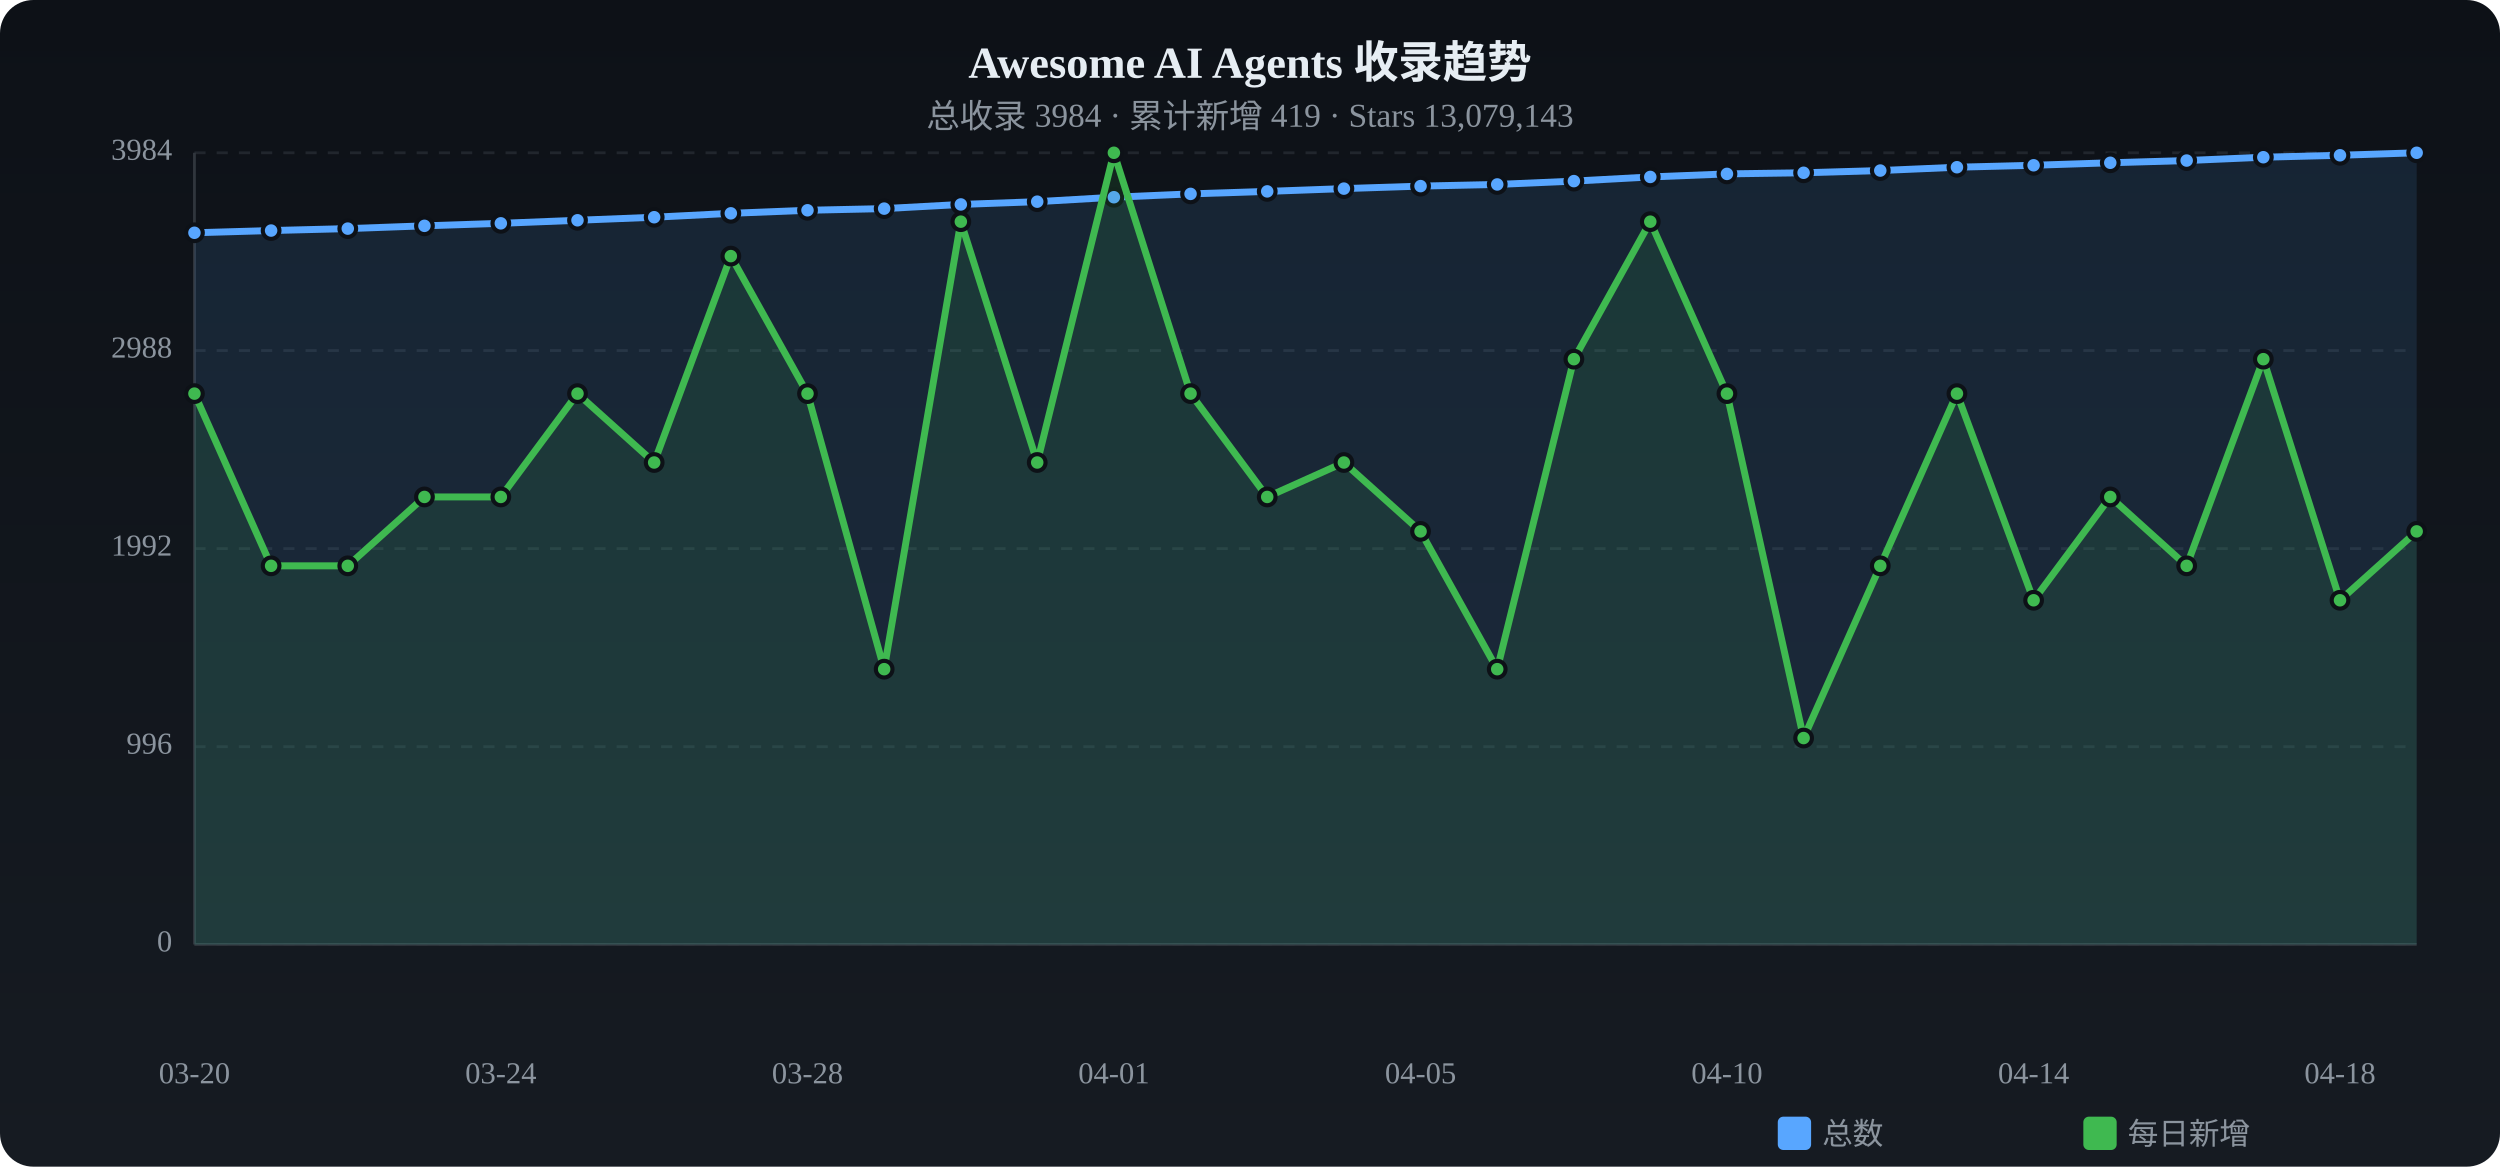
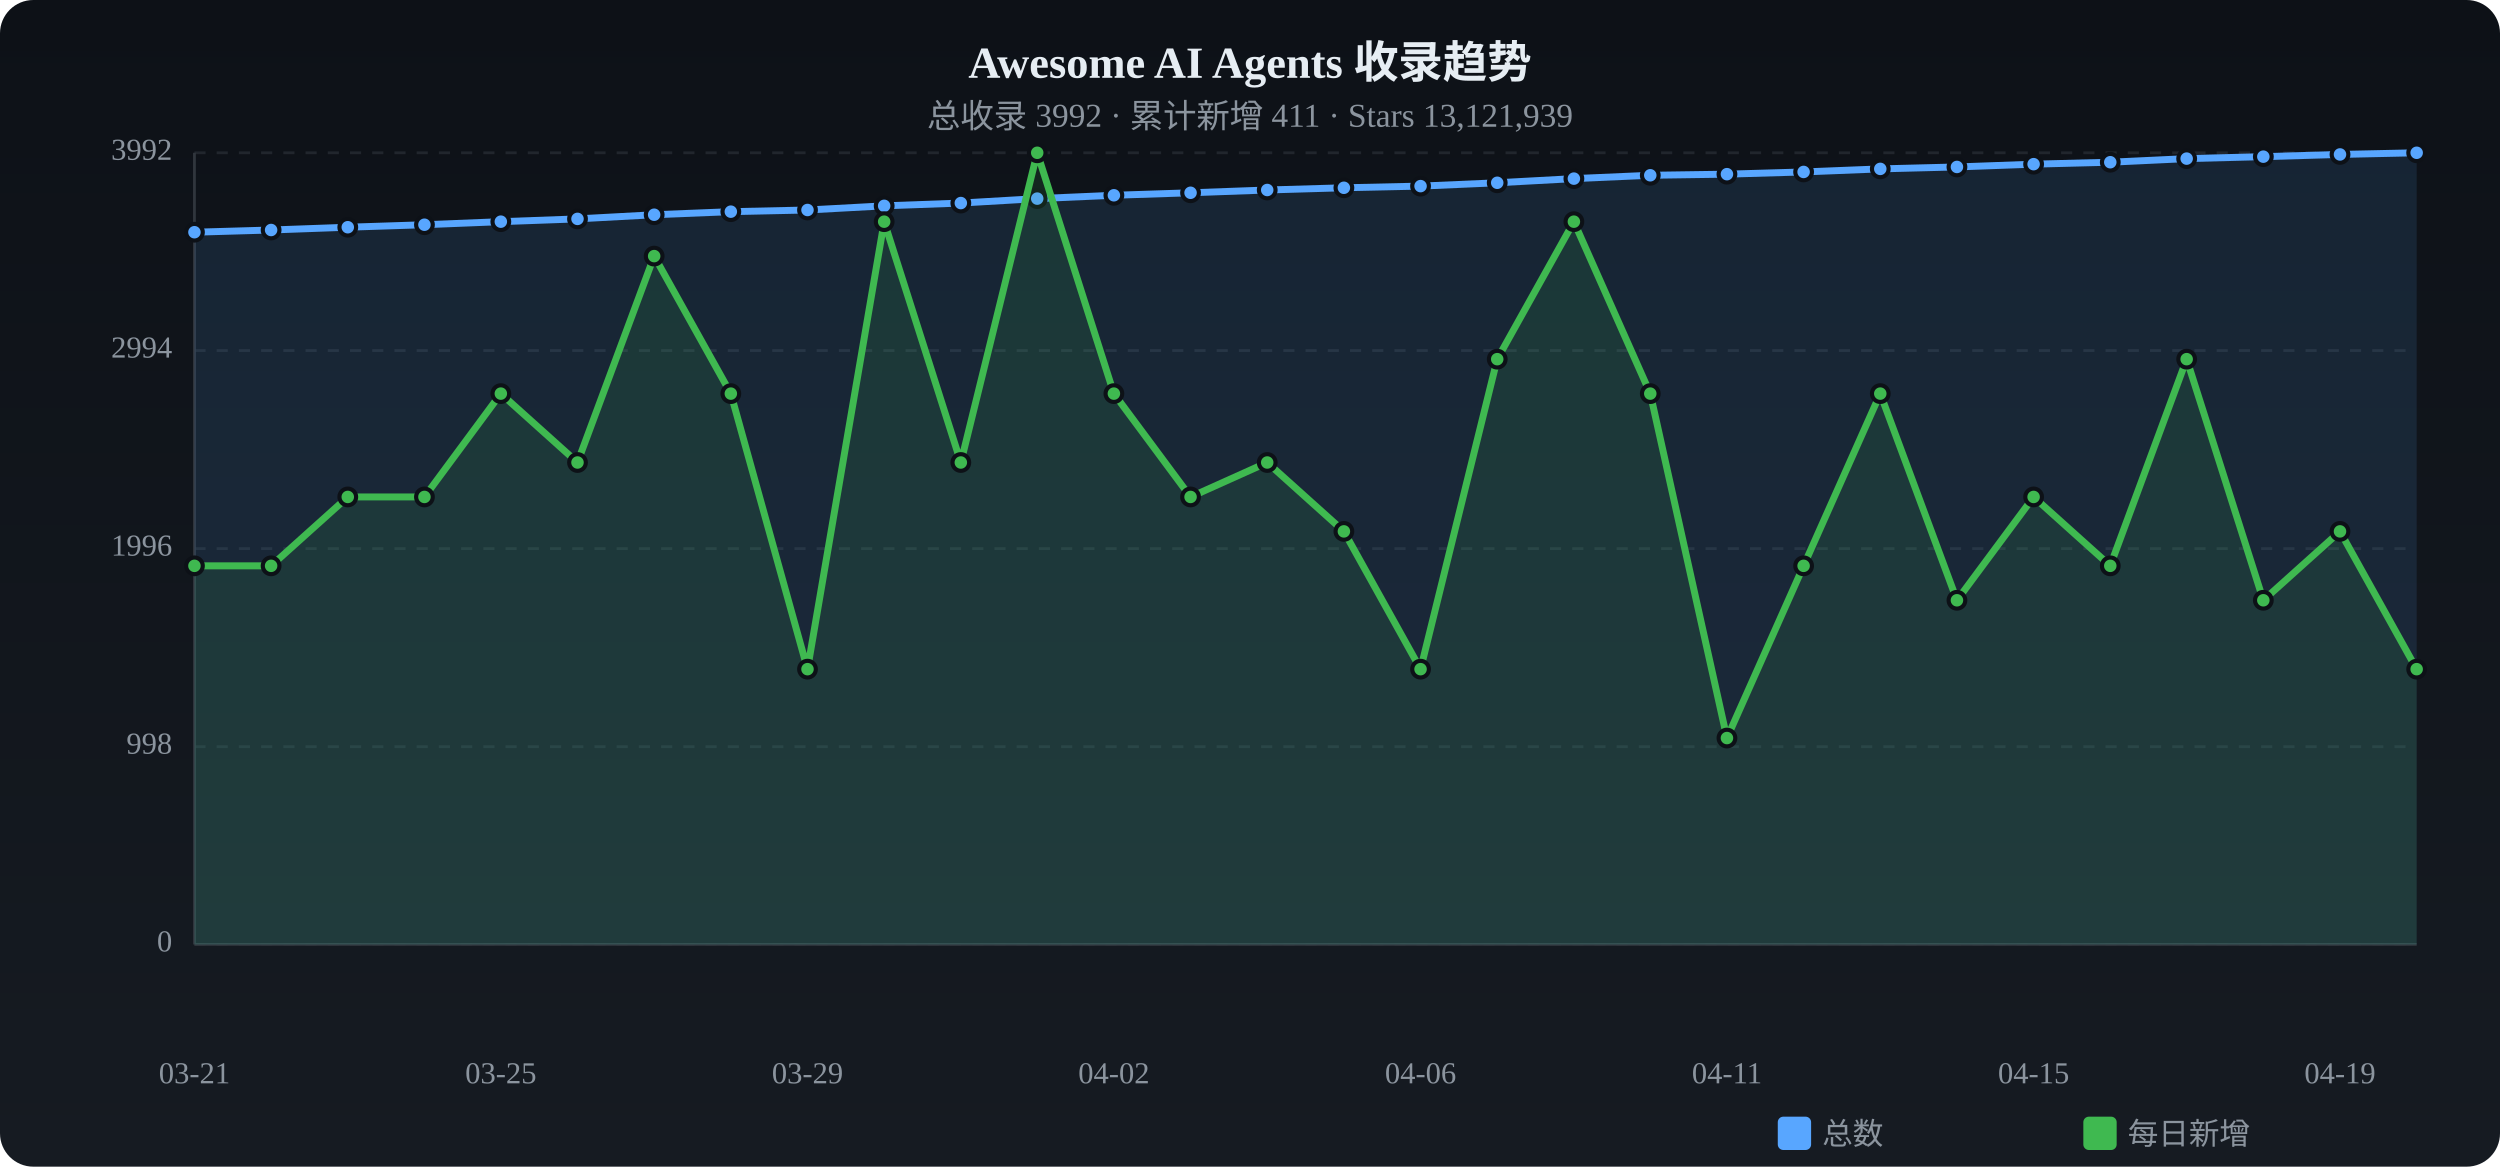
<svg xmlns="http://www.w3.org/2000/svg" viewBox="0 0 900 420" width="900" height="420">
  <defs>
    <linearGradient id="tbg" x1="0%" y1="0%" x2="0%" y2="100%">
      <stop offset="0%" stop-color="#0d1117" />
      <stop offset="100%" stop-color="#161b22" />
    </linearGradient>
  </defs>
  <rect width="900" height="420" rx="12" fill="url(#tbg)" />
  <text x="450.0" y="28" text-anchor="middle" fill="#e6edf3" font-size="16" font-weight="bold">Awesome AI Agents 收录趋势</text>
-   <text x="450.0" y="46" text-anchor="middle" fill="#8b949e" font-size="12">总收录 3984 · 累计新增 419 · Stars 13,079,143</text>
+   <text x="450.0" y="46" text-anchor="middle" fill="#8b949e" font-size="12">总收录 3992 · 累计新增 411 · Stars 13,121,939</text>
  <text x="62" y="340.0" text-anchor="end" fill="#8b949e" font-size="11" dominant-baseline="middle">0</text>
  <line x1="70" y1="340.0" x2="870" y2="340.0" stroke="#21262d" stroke-dasharray="4 4" />
-   <text x="62" y="268.8" text-anchor="end" fill="#8b949e" font-size="11" dominant-baseline="middle">996</text>
+   <text x="62" y="268.8" text-anchor="end" fill="#8b949e" font-size="11" dominant-baseline="middle">998</text>
  <line x1="70" y1="268.8" x2="870" y2="268.8" stroke="#21262d" stroke-dasharray="4 4" />
-   <text x="62" y="197.5" text-anchor="end" fill="#8b949e" font-size="11" dominant-baseline="middle">1992</text>
+   <text x="62" y="197.5" text-anchor="end" fill="#8b949e" font-size="11" dominant-baseline="middle">1996</text>
  <line x1="70" y1="197.5" x2="870" y2="197.5" stroke="#21262d" stroke-dasharray="4 4" />
-   <text x="62" y="126.2" text-anchor="end" fill="#8b949e" font-size="11" dominant-baseline="middle">2988</text>
+   <text x="62" y="126.2" text-anchor="end" fill="#8b949e" font-size="11" dominant-baseline="middle">2994</text>
  <line x1="70" y1="126.2" x2="870" y2="126.2" stroke="#21262d" stroke-dasharray="4 4" />
-   <text x="62" y="55.0" text-anchor="end" fill="#8b949e" font-size="11" dominant-baseline="middle">3984</text>
+   <text x="62" y="55.0" text-anchor="end" fill="#8b949e" font-size="11" dominant-baseline="middle">3992</text>
  <line x1="70" y1="55.0" x2="870" y2="55.0" stroke="#21262d" stroke-dasharray="4 4" />
  <line x1="70" y1="55" x2="70" y2="340" stroke="#30363d" />
  <line x1="70" y1="340" x2="870" y2="340" stroke="#30363d" />
-   <path d="M70.0,83.8 L97.6,83.0 L125.2,82.3 L152.8,81.3 L180.3,80.4 L207.9,79.3 L235.5,78.2 L263.1,76.8 L290.7,75.7 L318.3,75.1 L345.9,73.6 L373.4,72.6 L401.0,71.0 L428.6,69.8 L456.2,68.9 L483.8,67.9 L511.4,67.0 L539.0,66.4 L566.6,65.2 L594.1,63.7 L621.7,62.6 L649.3,62.2 L676.9,61.4 L704.5,60.2 L732.1,59.5 L759.7,58.6 L787.2,57.8 L814.8,56.6 L842.4,55.9 L870.0,55.0 L870.0,340 L70.0,340 Z" fill="#58a6ff" opacity="0.12" />
-   <polyline points="70.0,83.8 97.6,83.0 125.2,82.3 152.8,81.3 180.3,80.4 207.9,79.3 235.5,78.2 263.1,76.8 290.7,75.7 318.3,75.1 345.9,73.6 373.4,72.6 401.0,71.0 428.6,69.8 456.2,68.9 483.8,67.9 511.4,67.0 539.0,66.4 566.6,65.2 594.1,63.7 621.7,62.6 649.3,62.2 676.9,61.4 704.5,60.2 732.1,59.5 759.7,58.6 787.2,57.8 814.8,56.6 842.4,55.9 870.0,55.0" fill="none" stroke="#58a6ff" stroke-width="2.5" stroke-linecap="round" stroke-linejoin="round" />
-   <circle cx="70.0" cy="83.8" r="3" fill="#58a6ff" stroke="#0d1117" stroke-width="1.5" />
-   <circle cx="97.6" cy="83.0" r="3" fill="#58a6ff" stroke="#0d1117" stroke-width="1.5" />
-   <circle cx="125.2" cy="82.3" r="3" fill="#58a6ff" stroke="#0d1117" stroke-width="1.5" />
-   <circle cx="152.8" cy="81.3" r="3" fill="#58a6ff" stroke="#0d1117" stroke-width="1.5" />
-   <circle cx="180.3" cy="80.4" r="3" fill="#58a6ff" stroke="#0d1117" stroke-width="1.5" />
-   <circle cx="207.9" cy="79.3" r="3" fill="#58a6ff" stroke="#0d1117" stroke-width="1.5" />
-   <circle cx="235.5" cy="78.2" r="3" fill="#58a6ff" stroke="#0d1117" stroke-width="1.5" />
-   <circle cx="263.1" cy="76.8" r="3" fill="#58a6ff" stroke="#0d1117" stroke-width="1.5" />
-   <circle cx="290.7" cy="75.7" r="3" fill="#58a6ff" stroke="#0d1117" stroke-width="1.5" />
-   <circle cx="318.3" cy="75.1" r="3" fill="#58a6ff" stroke="#0d1117" stroke-width="1.5" />
-   <circle cx="345.9" cy="73.6" r="3" fill="#58a6ff" stroke="#0d1117" stroke-width="1.5" />
-   <circle cx="373.4" cy="72.6" r="3" fill="#58a6ff" stroke="#0d1117" stroke-width="1.5" />
-   <circle cx="401.0" cy="71.0" r="3" fill="#58a6ff" stroke="#0d1117" stroke-width="1.5" />
-   <circle cx="428.6" cy="69.8" r="3" fill="#58a6ff" stroke="#0d1117" stroke-width="1.5" />
-   <circle cx="456.2" cy="68.9" r="3" fill="#58a6ff" stroke="#0d1117" stroke-width="1.5" />
-   <circle cx="483.8" cy="67.9" r="3" fill="#58a6ff" stroke="#0d1117" stroke-width="1.5" />
+   <path d="M70.0,83.6 L97.6,82.8 L125.2,81.8 L152.8,80.9 L180.3,79.8 L207.9,78.8 L235.5,77.3 L263.1,76.2 L290.7,75.6 L318.3,74.1 L345.9,73.1 L373.4,71.5 L401.0,70.3 L428.6,69.4 L456.2,68.4 L483.8,67.6 L511.4,67.0 L539.0,65.8 L566.6,64.3 L594.1,63.1 L621.7,62.7 L649.3,61.9 L676.9,60.8 L704.5,60.1 L732.1,59.1 L759.7,58.4 L787.2,57.1 L814.8,56.4 L842.4,55.6 L870.0,55.0 L870.0,340 L70.0,340 Z" fill="#58a6ff" opacity="0.12" />
+   <polyline points="70.0,83.6 97.6,82.8 125.2,81.8 152.8,80.9 180.3,79.8 207.9,78.8 235.5,77.3 263.1,76.2 290.7,75.6 318.3,74.1 345.9,73.1 373.4,71.5 401.0,70.3 428.6,69.4 456.2,68.4 483.8,67.6 511.4,67.0 539.0,65.8 566.6,64.3 594.1,63.1 621.7,62.7 649.3,61.9 676.9,60.8 704.5,60.1 732.1,59.1 759.7,58.4 787.2,57.1 814.8,56.4 842.4,55.6 870.0,55.0" fill="none" stroke="#58a6ff" stroke-width="2.5" stroke-linecap="round" stroke-linejoin="round" />
+   <circle cx="70.0" cy="83.6" r="3" fill="#58a6ff" stroke="#0d1117" stroke-width="1.5" />
+   <circle cx="97.6" cy="82.8" r="3" fill="#58a6ff" stroke="#0d1117" stroke-width="1.5" />
+   <circle cx="125.2" cy="81.8" r="3" fill="#58a6ff" stroke="#0d1117" stroke-width="1.5" />
+   <circle cx="152.8" cy="80.9" r="3" fill="#58a6ff" stroke="#0d1117" stroke-width="1.5" />
+   <circle cx="180.3" cy="79.8" r="3" fill="#58a6ff" stroke="#0d1117" stroke-width="1.5" />
+   <circle cx="207.9" cy="78.8" r="3" fill="#58a6ff" stroke="#0d1117" stroke-width="1.5" />
+   <circle cx="235.5" cy="77.3" r="3" fill="#58a6ff" stroke="#0d1117" stroke-width="1.5" />
+   <circle cx="263.1" cy="76.2" r="3" fill="#58a6ff" stroke="#0d1117" stroke-width="1.5" />
+   <circle cx="290.7" cy="75.6" r="3" fill="#58a6ff" stroke="#0d1117" stroke-width="1.5" />
+   <circle cx="318.3" cy="74.1" r="3" fill="#58a6ff" stroke="#0d1117" stroke-width="1.5" />
+   <circle cx="345.9" cy="73.1" r="3" fill="#58a6ff" stroke="#0d1117" stroke-width="1.5" />
+   <circle cx="373.4" cy="71.5" r="3" fill="#58a6ff" stroke="#0d1117" stroke-width="1.5" />
+   <circle cx="401.0" cy="70.3" r="3" fill="#58a6ff" stroke="#0d1117" stroke-width="1.5" />
+   <circle cx="428.6" cy="69.4" r="3" fill="#58a6ff" stroke="#0d1117" stroke-width="1.5" />
+   <circle cx="456.2" cy="68.4" r="3" fill="#58a6ff" stroke="#0d1117" stroke-width="1.5" />
+   <circle cx="483.8" cy="67.6" r="3" fill="#58a6ff" stroke="#0d1117" stroke-width="1.5" />
  <circle cx="511.4" cy="67.0" r="3" fill="#58a6ff" stroke="#0d1117" stroke-width="1.5" />
-   <circle cx="539.0" cy="66.4" r="3" fill="#58a6ff" stroke="#0d1117" stroke-width="1.5" />
-   <circle cx="566.6" cy="65.2" r="3" fill="#58a6ff" stroke="#0d1117" stroke-width="1.5" />
-   <circle cx="594.1" cy="63.7" r="3" fill="#58a6ff" stroke="#0d1117" stroke-width="1.5" />
-   <circle cx="621.7" cy="62.6" r="3" fill="#58a6ff" stroke="#0d1117" stroke-width="1.5" />
-   <circle cx="649.3" cy="62.2" r="3" fill="#58a6ff" stroke="#0d1117" stroke-width="1.5" />
-   <circle cx="676.9" cy="61.4" r="3" fill="#58a6ff" stroke="#0d1117" stroke-width="1.5" />
-   <circle cx="704.5" cy="60.2" r="3" fill="#58a6ff" stroke="#0d1117" stroke-width="1.5" />
-   <circle cx="732.1" cy="59.5" r="3" fill="#58a6ff" stroke="#0d1117" stroke-width="1.5" />
-   <circle cx="759.7" cy="58.6" r="3" fill="#58a6ff" stroke="#0d1117" stroke-width="1.5" />
-   <circle cx="787.2" cy="57.8" r="3" fill="#58a6ff" stroke="#0d1117" stroke-width="1.5" />
-   <circle cx="814.8" cy="56.6" r="3" fill="#58a6ff" stroke="#0d1117" stroke-width="1.5" />
-   <circle cx="842.4" cy="55.9" r="3" fill="#58a6ff" stroke="#0d1117" stroke-width="1.5" />
+   <circle cx="539.0" cy="65.8" r="3" fill="#58a6ff" stroke="#0d1117" stroke-width="1.5" />
+   <circle cx="566.6" cy="64.3" r="3" fill="#58a6ff" stroke="#0d1117" stroke-width="1.5" />
+   <circle cx="594.1" cy="63.1" r="3" fill="#58a6ff" stroke="#0d1117" stroke-width="1.5" />
+   <circle cx="621.7" cy="62.7" r="3" fill="#58a6ff" stroke="#0d1117" stroke-width="1.5" />
+   <circle cx="649.3" cy="61.9" r="3" fill="#58a6ff" stroke="#0d1117" stroke-width="1.5" />
+   <circle cx="676.9" cy="60.8" r="3" fill="#58a6ff" stroke="#0d1117" stroke-width="1.5" />
+   <circle cx="704.5" cy="60.1" r="3" fill="#58a6ff" stroke="#0d1117" stroke-width="1.5" />
+   <circle cx="732.1" cy="59.1" r="3" fill="#58a6ff" stroke="#0d1117" stroke-width="1.5" />
+   <circle cx="759.7" cy="58.4" r="3" fill="#58a6ff" stroke="#0d1117" stroke-width="1.5" />
+   <circle cx="787.2" cy="57.1" r="3" fill="#58a6ff" stroke="#0d1117" stroke-width="1.5" />
+   <circle cx="814.8" cy="56.4" r="3" fill="#58a6ff" stroke="#0d1117" stroke-width="1.5" />
+   <circle cx="842.4" cy="55.6" r="3" fill="#58a6ff" stroke="#0d1117" stroke-width="1.5" />
  <circle cx="870.0" cy="55.0" r="3" fill="#58a6ff" stroke="#0d1117" stroke-width="1.5" />
-   <path d="M70.0,141.7 L97.6,203.7 L125.2,203.7 L152.8,178.9 L180.3,178.9 L207.9,141.7 L235.5,166.5 L263.1,92.2 L290.7,141.7 L318.3,240.9 L345.9,79.8 L373.4,166.5 L401.0,55.0 L428.6,141.7 L456.2,178.9 L483.8,166.5 L511.4,191.3 L539.0,240.9 L566.6,129.3 L594.1,79.8 L621.7,141.7 L649.3,265.7 L676.9,203.7 L704.5,141.7 L732.1,216.1 L759.7,178.9 L787.2,203.7 L814.8,129.3 L842.4,216.1 L870.0,191.3 L870.0,340 L70.0,340 Z" fill="#3fb950" opacity="0.12" />
-   <polyline points="70.0,141.7 97.6,203.7 125.2,203.7 152.8,178.9 180.3,178.9 207.9,141.7 235.5,166.5 263.1,92.2 290.7,141.7 318.3,240.9 345.9,79.8 373.4,166.5 401.0,55.0 428.6,141.7 456.2,178.9 483.8,166.5 511.4,191.3 539.0,240.9 566.6,129.3 594.1,79.8 621.7,141.7 649.3,265.7 676.9,203.7 704.5,141.7 732.1,216.1 759.7,178.9 787.2,203.7 814.8,129.3 842.4,216.1 870.0,191.3" fill="none" stroke="#3fb950" stroke-width="2.5" stroke-linecap="round" stroke-linejoin="round" />
-   <circle cx="70.0" cy="141.7" r="3" fill="#3fb950" stroke="#0d1117" stroke-width="1.5" />
+   <path d="M70.0,203.7 L97.6,203.7 L125.2,178.9 L152.8,178.9 L180.3,141.7 L207.9,166.5 L235.5,92.2 L263.1,141.7 L290.7,240.9 L318.3,79.8 L345.9,166.5 L373.4,55.0 L401.0,141.7 L428.6,178.9 L456.2,166.5 L483.8,191.3 L511.4,240.9 L539.0,129.3 L566.6,79.8 L594.1,141.7 L621.7,265.7 L649.3,203.7 L676.9,141.7 L704.5,216.1 L732.1,178.9 L759.7,203.7 L787.2,129.3 L814.8,216.1 L842.4,191.3 L870.0,240.9 L870.0,340 L70.0,340 Z" fill="#3fb950" opacity="0.12" />
+   <polyline points="70.0,203.7 97.6,203.7 125.2,178.9 152.8,178.9 180.3,141.7 207.9,166.5 235.5,92.2 263.1,141.7 290.7,240.9 318.3,79.8 345.9,166.5 373.4,55.0 401.0,141.7 428.6,178.9 456.2,166.5 483.8,191.3 511.4,240.9 539.0,129.3 566.6,79.8 594.1,141.7 621.7,265.7 649.3,203.7 676.9,141.7 704.5,216.1 732.1,178.9 759.7,203.7 787.2,129.3 814.8,216.1 842.4,191.3 870.0,240.9" fill="none" stroke="#3fb950" stroke-width="2.5" stroke-linecap="round" stroke-linejoin="round" />
+   <circle cx="70.0" cy="203.7" r="3" fill="#3fb950" stroke="#0d1117" stroke-width="1.5" />
  <circle cx="97.6" cy="203.7" r="3" fill="#3fb950" stroke="#0d1117" stroke-width="1.5" />
-   <circle cx="125.2" cy="203.7" r="3" fill="#3fb950" stroke="#0d1117" stroke-width="1.5" />
+   <circle cx="125.2" cy="178.9" r="3" fill="#3fb950" stroke="#0d1117" stroke-width="1.5" />
  <circle cx="152.8" cy="178.9" r="3" fill="#3fb950" stroke="#0d1117" stroke-width="1.5" />
-   <circle cx="180.3" cy="178.9" r="3" fill="#3fb950" stroke="#0d1117" stroke-width="1.5" />
-   <circle cx="207.9" cy="141.7" r="3" fill="#3fb950" stroke="#0d1117" stroke-width="1.5" />
-   <circle cx="235.5" cy="166.5" r="3" fill="#3fb950" stroke="#0d1117" stroke-width="1.5" />
-   <circle cx="263.1" cy="92.2" r="3" fill="#3fb950" stroke="#0d1117" stroke-width="1.5" />
-   <circle cx="290.7" cy="141.7" r="3" fill="#3fb950" stroke="#0d1117" stroke-width="1.5" />
-   <circle cx="318.3" cy="240.9" r="3" fill="#3fb950" stroke="#0d1117" stroke-width="1.5" />
-   <circle cx="345.9" cy="79.8" r="3" fill="#3fb950" stroke="#0d1117" stroke-width="1.5" />
-   <circle cx="373.4" cy="166.5" r="3" fill="#3fb950" stroke="#0d1117" stroke-width="1.5" />
-   <circle cx="401.0" cy="55.0" r="3" fill="#3fb950" stroke="#0d1117" stroke-width="1.5" />
-   <circle cx="428.6" cy="141.7" r="3" fill="#3fb950" stroke="#0d1117" stroke-width="1.5" />
-   <circle cx="456.2" cy="178.9" r="3" fill="#3fb950" stroke="#0d1117" stroke-width="1.5" />
-   <circle cx="483.8" cy="166.5" r="3" fill="#3fb950" stroke="#0d1117" stroke-width="1.5" />
-   <circle cx="511.4" cy="191.3" r="3" fill="#3fb950" stroke="#0d1117" stroke-width="1.5" />
-   <circle cx="539.0" cy="240.9" r="3" fill="#3fb950" stroke="#0d1117" stroke-width="1.5" />
-   <circle cx="566.6" cy="129.3" r="3" fill="#3fb950" stroke="#0d1117" stroke-width="1.5" />
-   <circle cx="594.1" cy="79.8" r="3" fill="#3fb950" stroke="#0d1117" stroke-width="1.5" />
-   <circle cx="621.7" cy="141.7" r="3" fill="#3fb950" stroke="#0d1117" stroke-width="1.5" />
-   <circle cx="649.3" cy="265.7" r="3" fill="#3fb950" stroke="#0d1117" stroke-width="1.5" />
-   <circle cx="676.9" cy="203.7" r="3" fill="#3fb950" stroke="#0d1117" stroke-width="1.5" />
-   <circle cx="704.5" cy="141.7" r="3" fill="#3fb950" stroke="#0d1117" stroke-width="1.5" />
-   <circle cx="732.1" cy="216.1" r="3" fill="#3fb950" stroke="#0d1117" stroke-width="1.5" />
-   <circle cx="759.7" cy="178.9" r="3" fill="#3fb950" stroke="#0d1117" stroke-width="1.5" />
-   <circle cx="787.2" cy="203.7" r="3" fill="#3fb950" stroke="#0d1117" stroke-width="1.5" />
-   <circle cx="814.8" cy="129.3" r="3" fill="#3fb950" stroke="#0d1117" stroke-width="1.5" />
-   <circle cx="842.4" cy="216.1" r="3" fill="#3fb950" stroke="#0d1117" stroke-width="1.5" />
-   <circle cx="870.0" cy="191.3" r="3" fill="#3fb950" stroke="#0d1117" stroke-width="1.5" />
-   <text x="70.0" y="390" text-anchor="middle" fill="#8b949e" font-size="11">03-20</text>
-   <text x="180.3" y="390" text-anchor="middle" fill="#8b949e" font-size="11">03-24</text>
-   <text x="290.7" y="390" text-anchor="middle" fill="#8b949e" font-size="11">03-28</text>
-   <text x="401.0" y="390" text-anchor="middle" fill="#8b949e" font-size="11">04-01</text>
-   <text x="511.4" y="390" text-anchor="middle" fill="#8b949e" font-size="11">04-05</text>
-   <text x="621.7" y="390" text-anchor="middle" fill="#8b949e" font-size="11">04-10</text>
-   <text x="732.1" y="390" text-anchor="middle" fill="#8b949e" font-size="11">04-14</text>
-   <text x="842.4" y="390" text-anchor="middle" fill="#8b949e" font-size="11">04-18</text>
+   <circle cx="180.3" cy="141.7" r="3" fill="#3fb950" stroke="#0d1117" stroke-width="1.5" />
+   <circle cx="207.9" cy="166.5" r="3" fill="#3fb950" stroke="#0d1117" stroke-width="1.5" />
+   <circle cx="235.5" cy="92.2" r="3" fill="#3fb950" stroke="#0d1117" stroke-width="1.5" />
+   <circle cx="263.1" cy="141.7" r="3" fill="#3fb950" stroke="#0d1117" stroke-width="1.5" />
+   <circle cx="290.7" cy="240.9" r="3" fill="#3fb950" stroke="#0d1117" stroke-width="1.5" />
+   <circle cx="318.3" cy="79.8" r="3" fill="#3fb950" stroke="#0d1117" stroke-width="1.5" />
+   <circle cx="345.9" cy="166.5" r="3" fill="#3fb950" stroke="#0d1117" stroke-width="1.5" />
+   <circle cx="373.4" cy="55.0" r="3" fill="#3fb950" stroke="#0d1117" stroke-width="1.5" />
+   <circle cx="401.0" cy="141.7" r="3" fill="#3fb950" stroke="#0d1117" stroke-width="1.5" />
+   <circle cx="428.6" cy="178.9" r="3" fill="#3fb950" stroke="#0d1117" stroke-width="1.5" />
+   <circle cx="456.2" cy="166.5" r="3" fill="#3fb950" stroke="#0d1117" stroke-width="1.5" />
+   <circle cx="483.8" cy="191.3" r="3" fill="#3fb950" stroke="#0d1117" stroke-width="1.5" />
+   <circle cx="511.4" cy="240.9" r="3" fill="#3fb950" stroke="#0d1117" stroke-width="1.5" />
+   <circle cx="539.0" cy="129.3" r="3" fill="#3fb950" stroke="#0d1117" stroke-width="1.5" />
+   <circle cx="566.6" cy="79.8" r="3" fill="#3fb950" stroke="#0d1117" stroke-width="1.5" />
+   <circle cx="594.1" cy="141.7" r="3" fill="#3fb950" stroke="#0d1117" stroke-width="1.5" />
+   <circle cx="621.7" cy="265.7" r="3" fill="#3fb950" stroke="#0d1117" stroke-width="1.5" />
+   <circle cx="649.3" cy="203.7" r="3" fill="#3fb950" stroke="#0d1117" stroke-width="1.5" />
+   <circle cx="676.9" cy="141.7" r="3" fill="#3fb950" stroke="#0d1117" stroke-width="1.5" />
+   <circle cx="704.5" cy="216.1" r="3" fill="#3fb950" stroke="#0d1117" stroke-width="1.5" />
+   <circle cx="732.1" cy="178.9" r="3" fill="#3fb950" stroke="#0d1117" stroke-width="1.5" />
+   <circle cx="759.7" cy="203.7" r="3" fill="#3fb950" stroke="#0d1117" stroke-width="1.5" />
+   <circle cx="787.2" cy="129.3" r="3" fill="#3fb950" stroke="#0d1117" stroke-width="1.5" />
+   <circle cx="814.8" cy="216.1" r="3" fill="#3fb950" stroke="#0d1117" stroke-width="1.5" />
+   <circle cx="842.4" cy="191.3" r="3" fill="#3fb950" stroke="#0d1117" stroke-width="1.5" />
+   <circle cx="870.0" cy="240.9" r="3" fill="#3fb950" stroke="#0d1117" stroke-width="1.5" />
+   <text x="70.0" y="390" text-anchor="middle" fill="#8b949e" font-size="11">03-21</text>
+   <text x="180.3" y="390" text-anchor="middle" fill="#8b949e" font-size="11">03-25</text>
+   <text x="290.7" y="390" text-anchor="middle" fill="#8b949e" font-size="11">03-29</text>
+   <text x="401.0" y="390" text-anchor="middle" fill="#8b949e" font-size="11">04-02</text>
+   <text x="511.4" y="390" text-anchor="middle" fill="#8b949e" font-size="11">04-06</text>
+   <text x="621.7" y="390" text-anchor="middle" fill="#8b949e" font-size="11">04-11</text>
+   <text x="732.1" y="390" text-anchor="middle" fill="#8b949e" font-size="11">04-15</text>
+   <text x="842.4" y="390" text-anchor="middle" fill="#8b949e" font-size="11">04-19</text>
  <rect x="640" y="402" width="12" height="12" rx="2" fill="#58a6ff" />
  <text x="656" y="412" fill="#8b949e" font-size="11">总数</text>
  <rect x="750" y="402" width="12" height="12" rx="2" fill="#3fb950" />
  <text x="766" y="412" fill="#8b949e" font-size="11">每日新增</text>
</svg>
